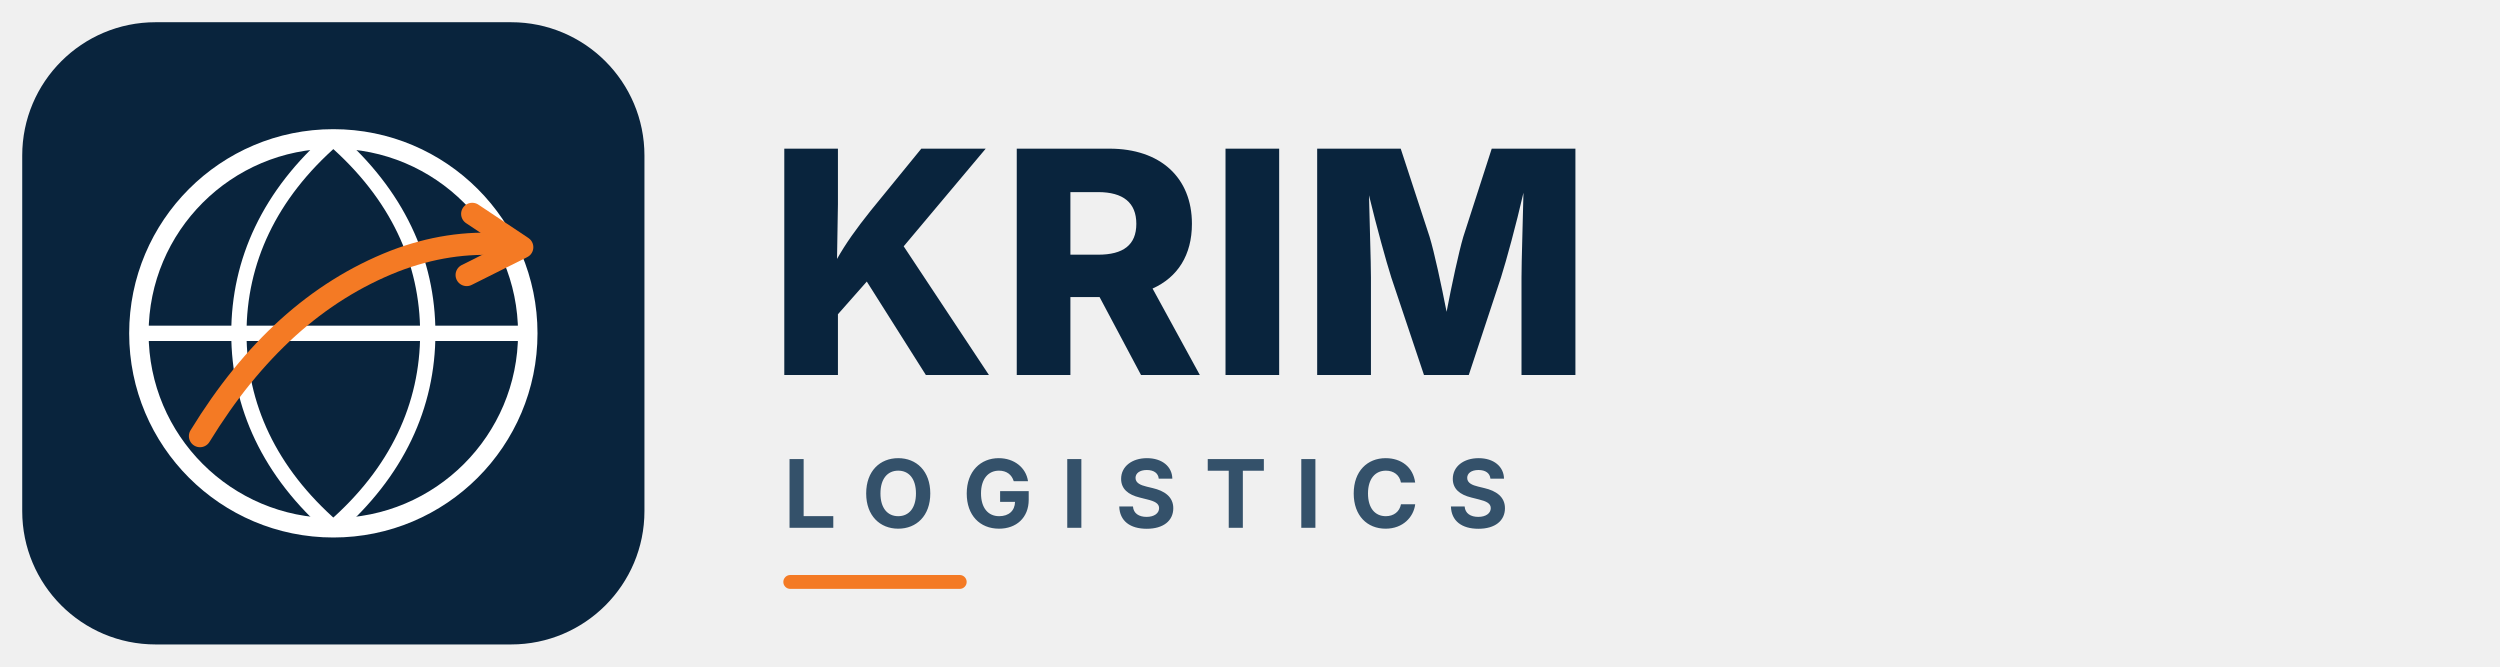
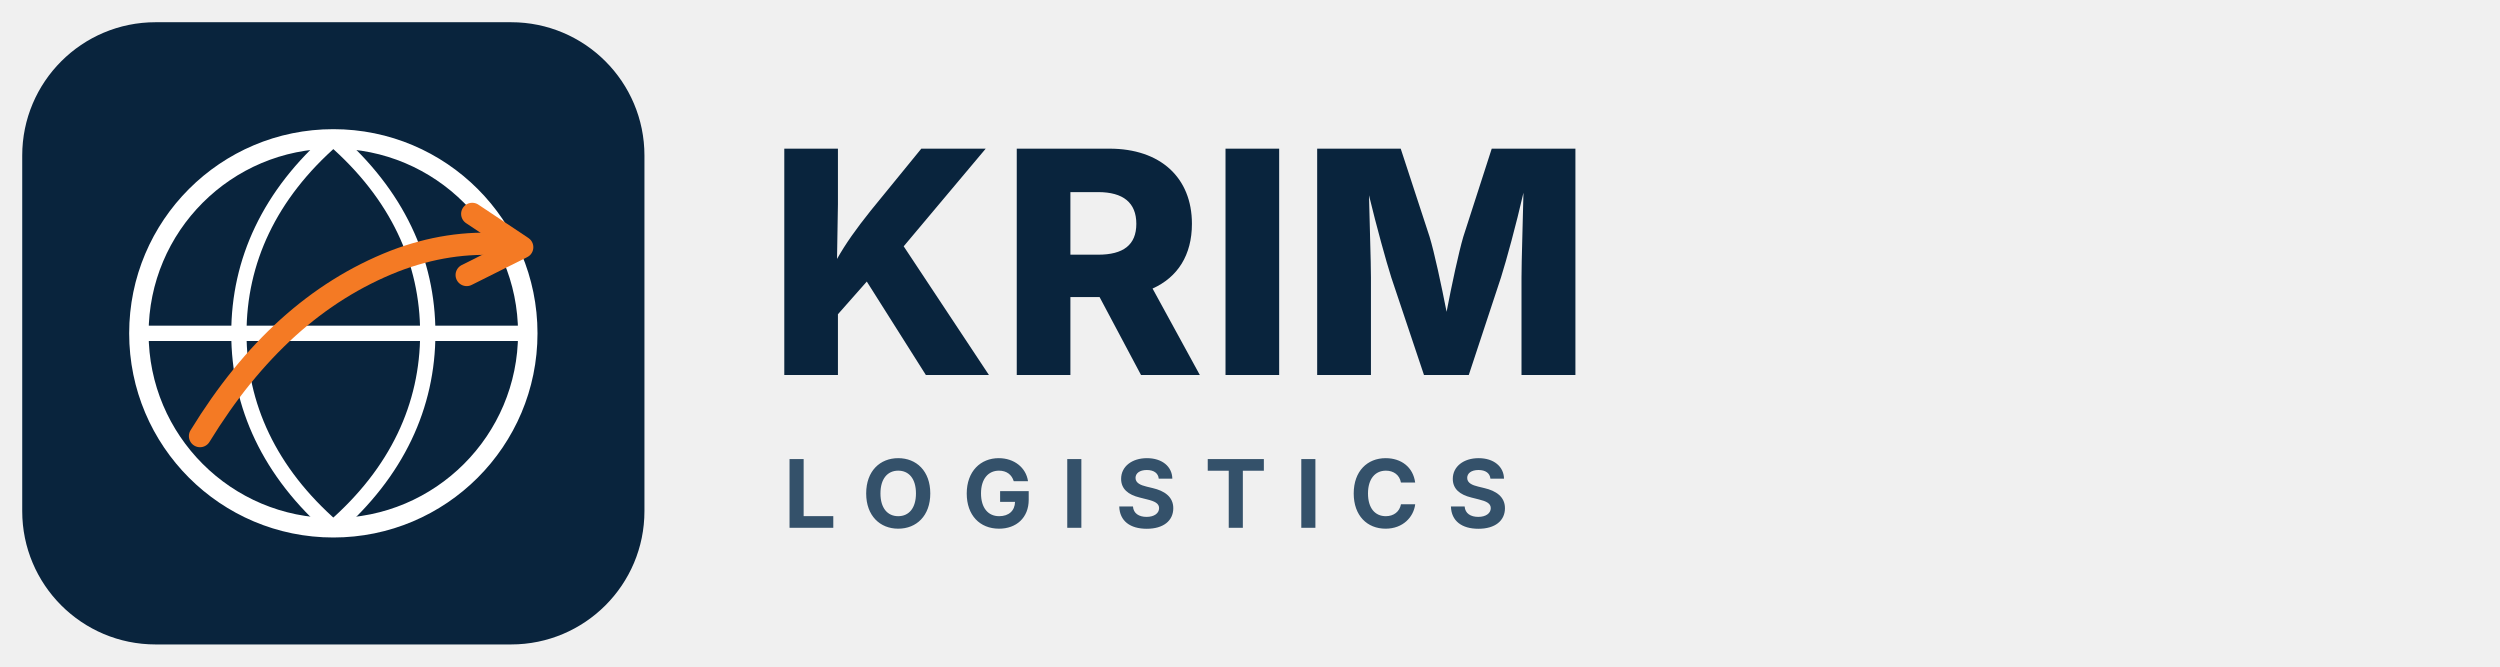
<svg xmlns="http://www.w3.org/2000/svg" width="900" height="240" viewBox="0 0 900 240" role="img" aria-labelledby="title desc">
  <rect x="8" y="8" width="224" height="224" rx="48" fill="#09243D" />
  <circle cx="120" cy="120" r="70" fill="none" stroke="#FFFFFF" stroke-width="7" />
  <path d="M50 120h140M120 50c-23 20-34 44-34 70s11 50 34 70M120 50c23 20 34 44 34 70s-11 50-34 70" fill="none" stroke="#FFFFFF" stroke-width="5.5" stroke-linecap="round" />
  <path d="M72 157c19-31 42-52 70-63 13-5 26-7 39-6" fill="none" stroke="#F47A24" stroke-width="8" stroke-linecap="round" />
  <path d="M170 77l18 12-20 10" fill="none" stroke="#F47A24" stroke-width="8" stroke-linecap="round" stroke-linejoin="round" />
  <text x="276" y="135" fill="#09243D" font-family="Inter,Arial,Helvetica,sans-serif" font-size="112" font-weight="800" letter-spacing="1">KRIM</text>
  <text x="282" y="190" fill="#34516A" font-family="Inter,Arial,Helvetica,sans-serif" font-size="34" font-weight="700" letter-spacing="10">LOGISTICS</text>
-   <rect x="282" y="207" width="66" height="5" rx="2.5" fill="#F47A24" />
</svg>
